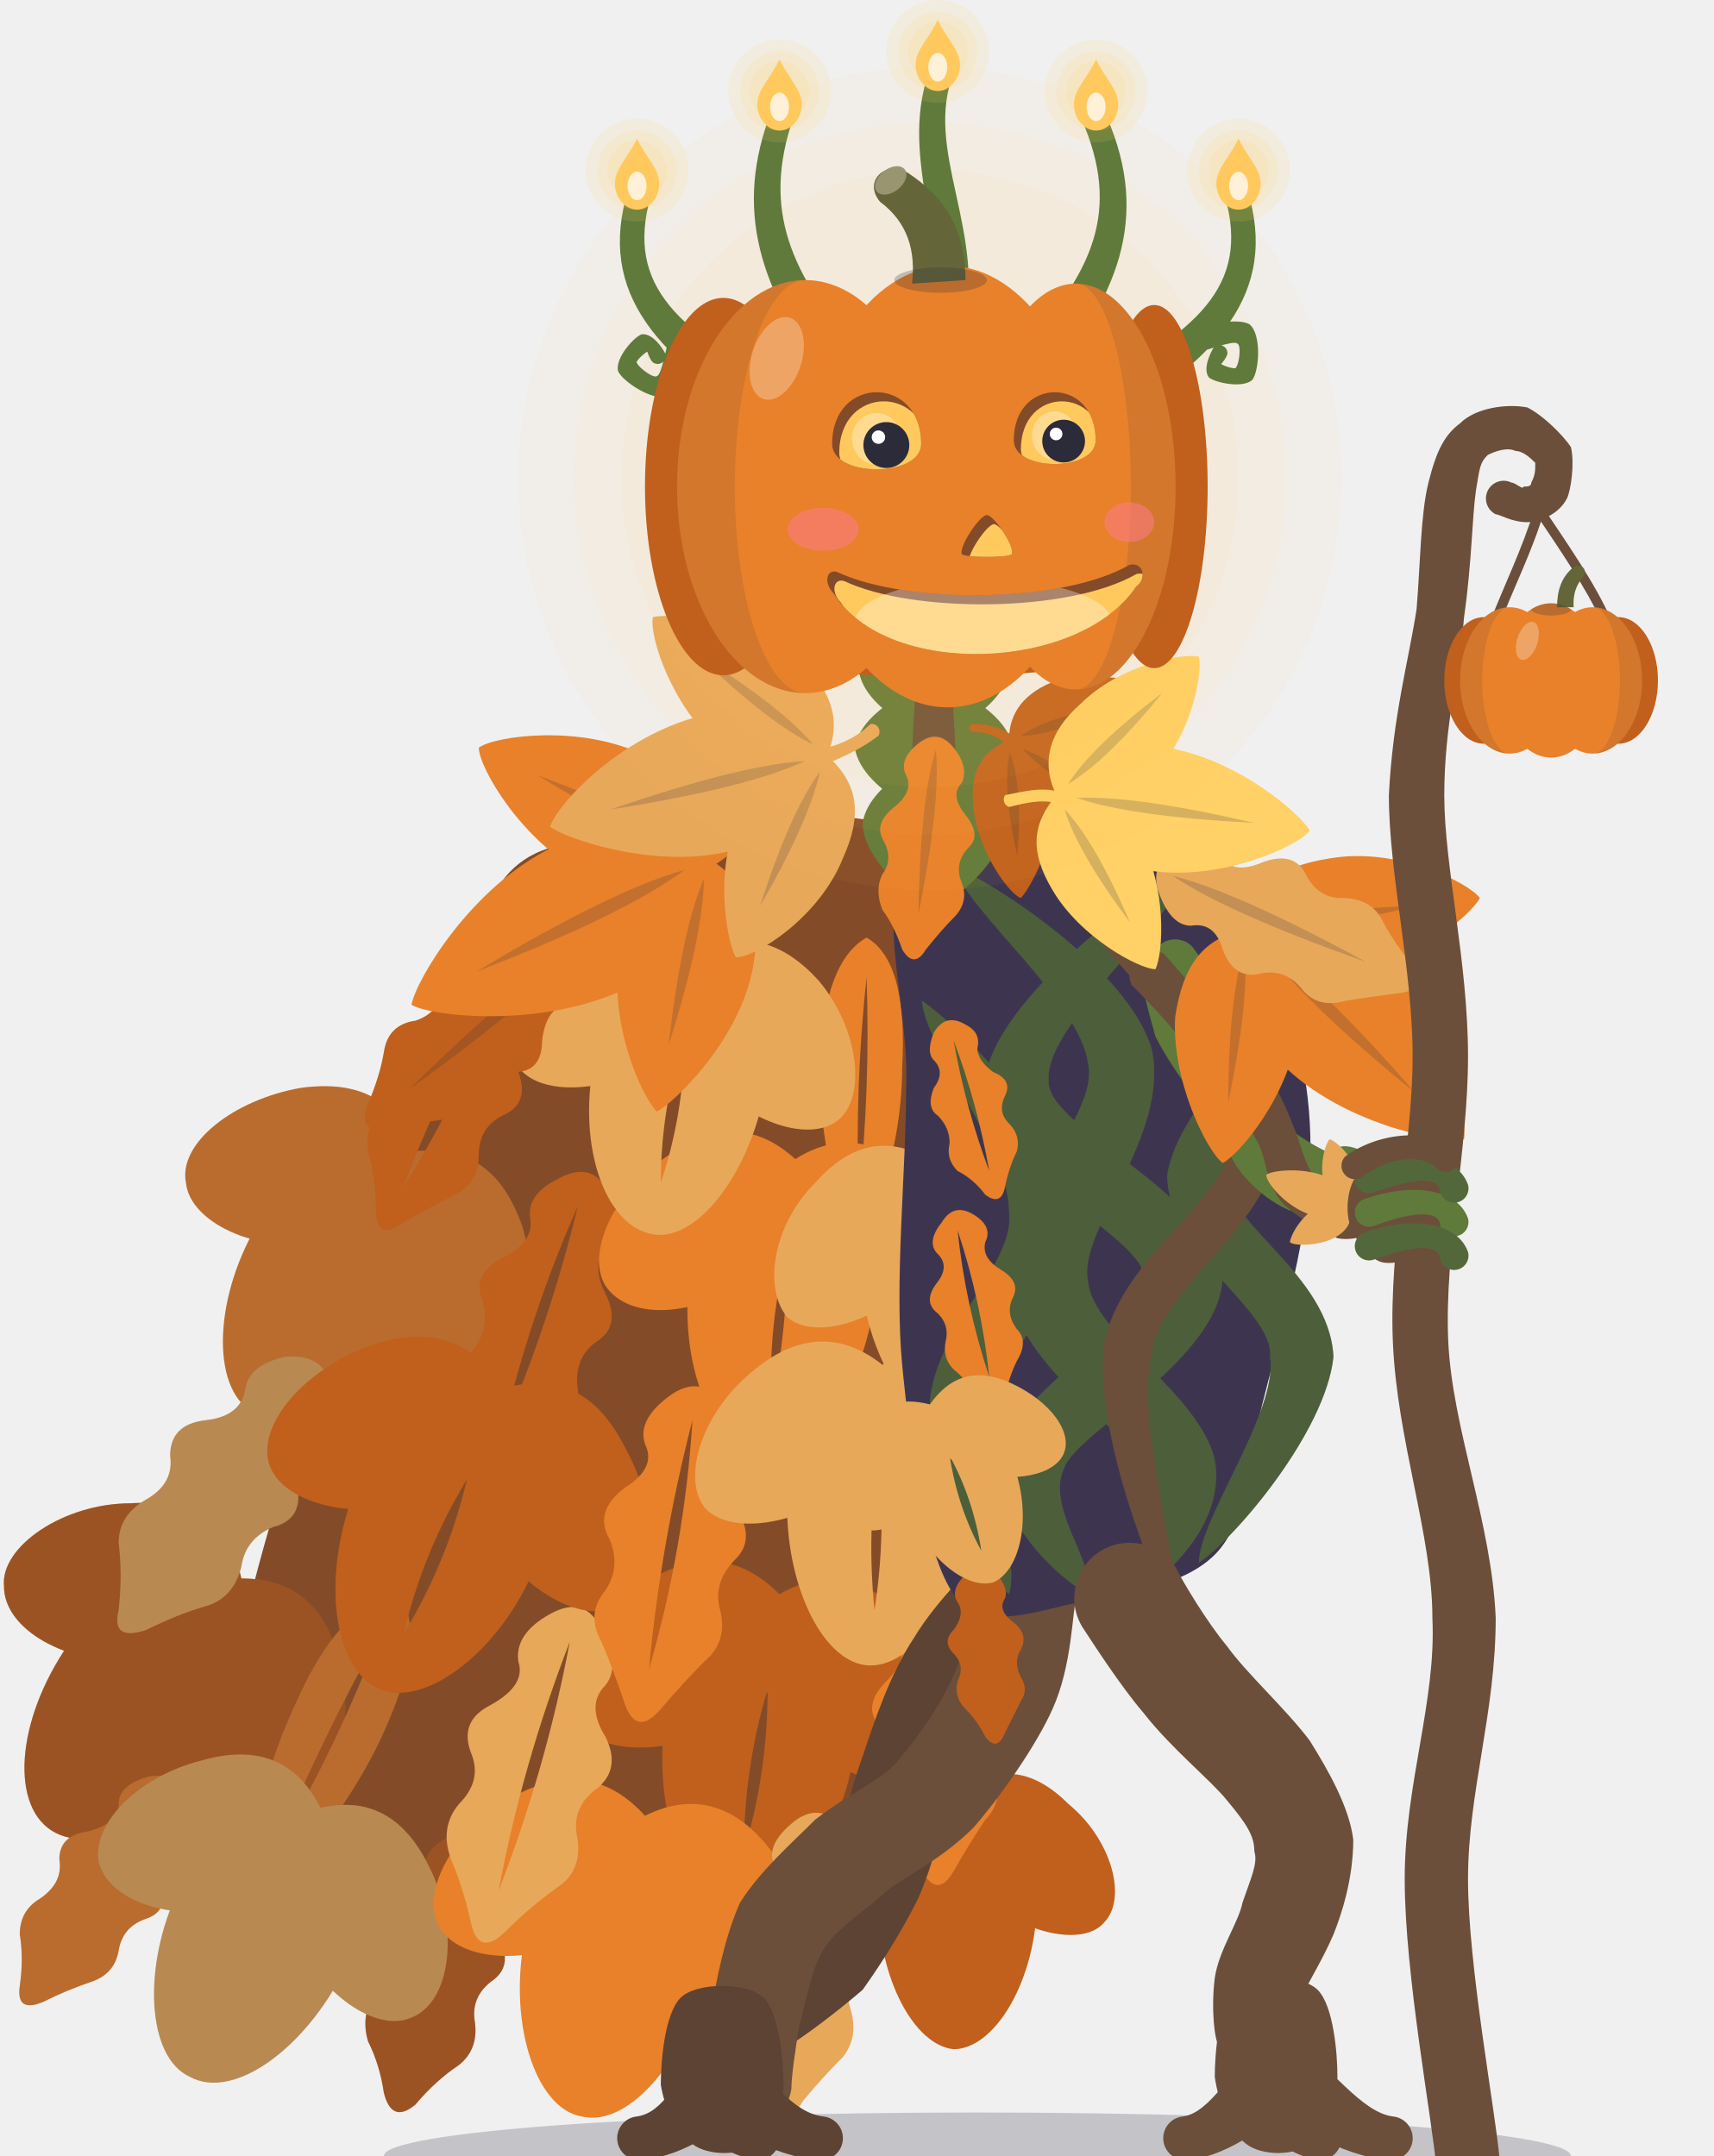
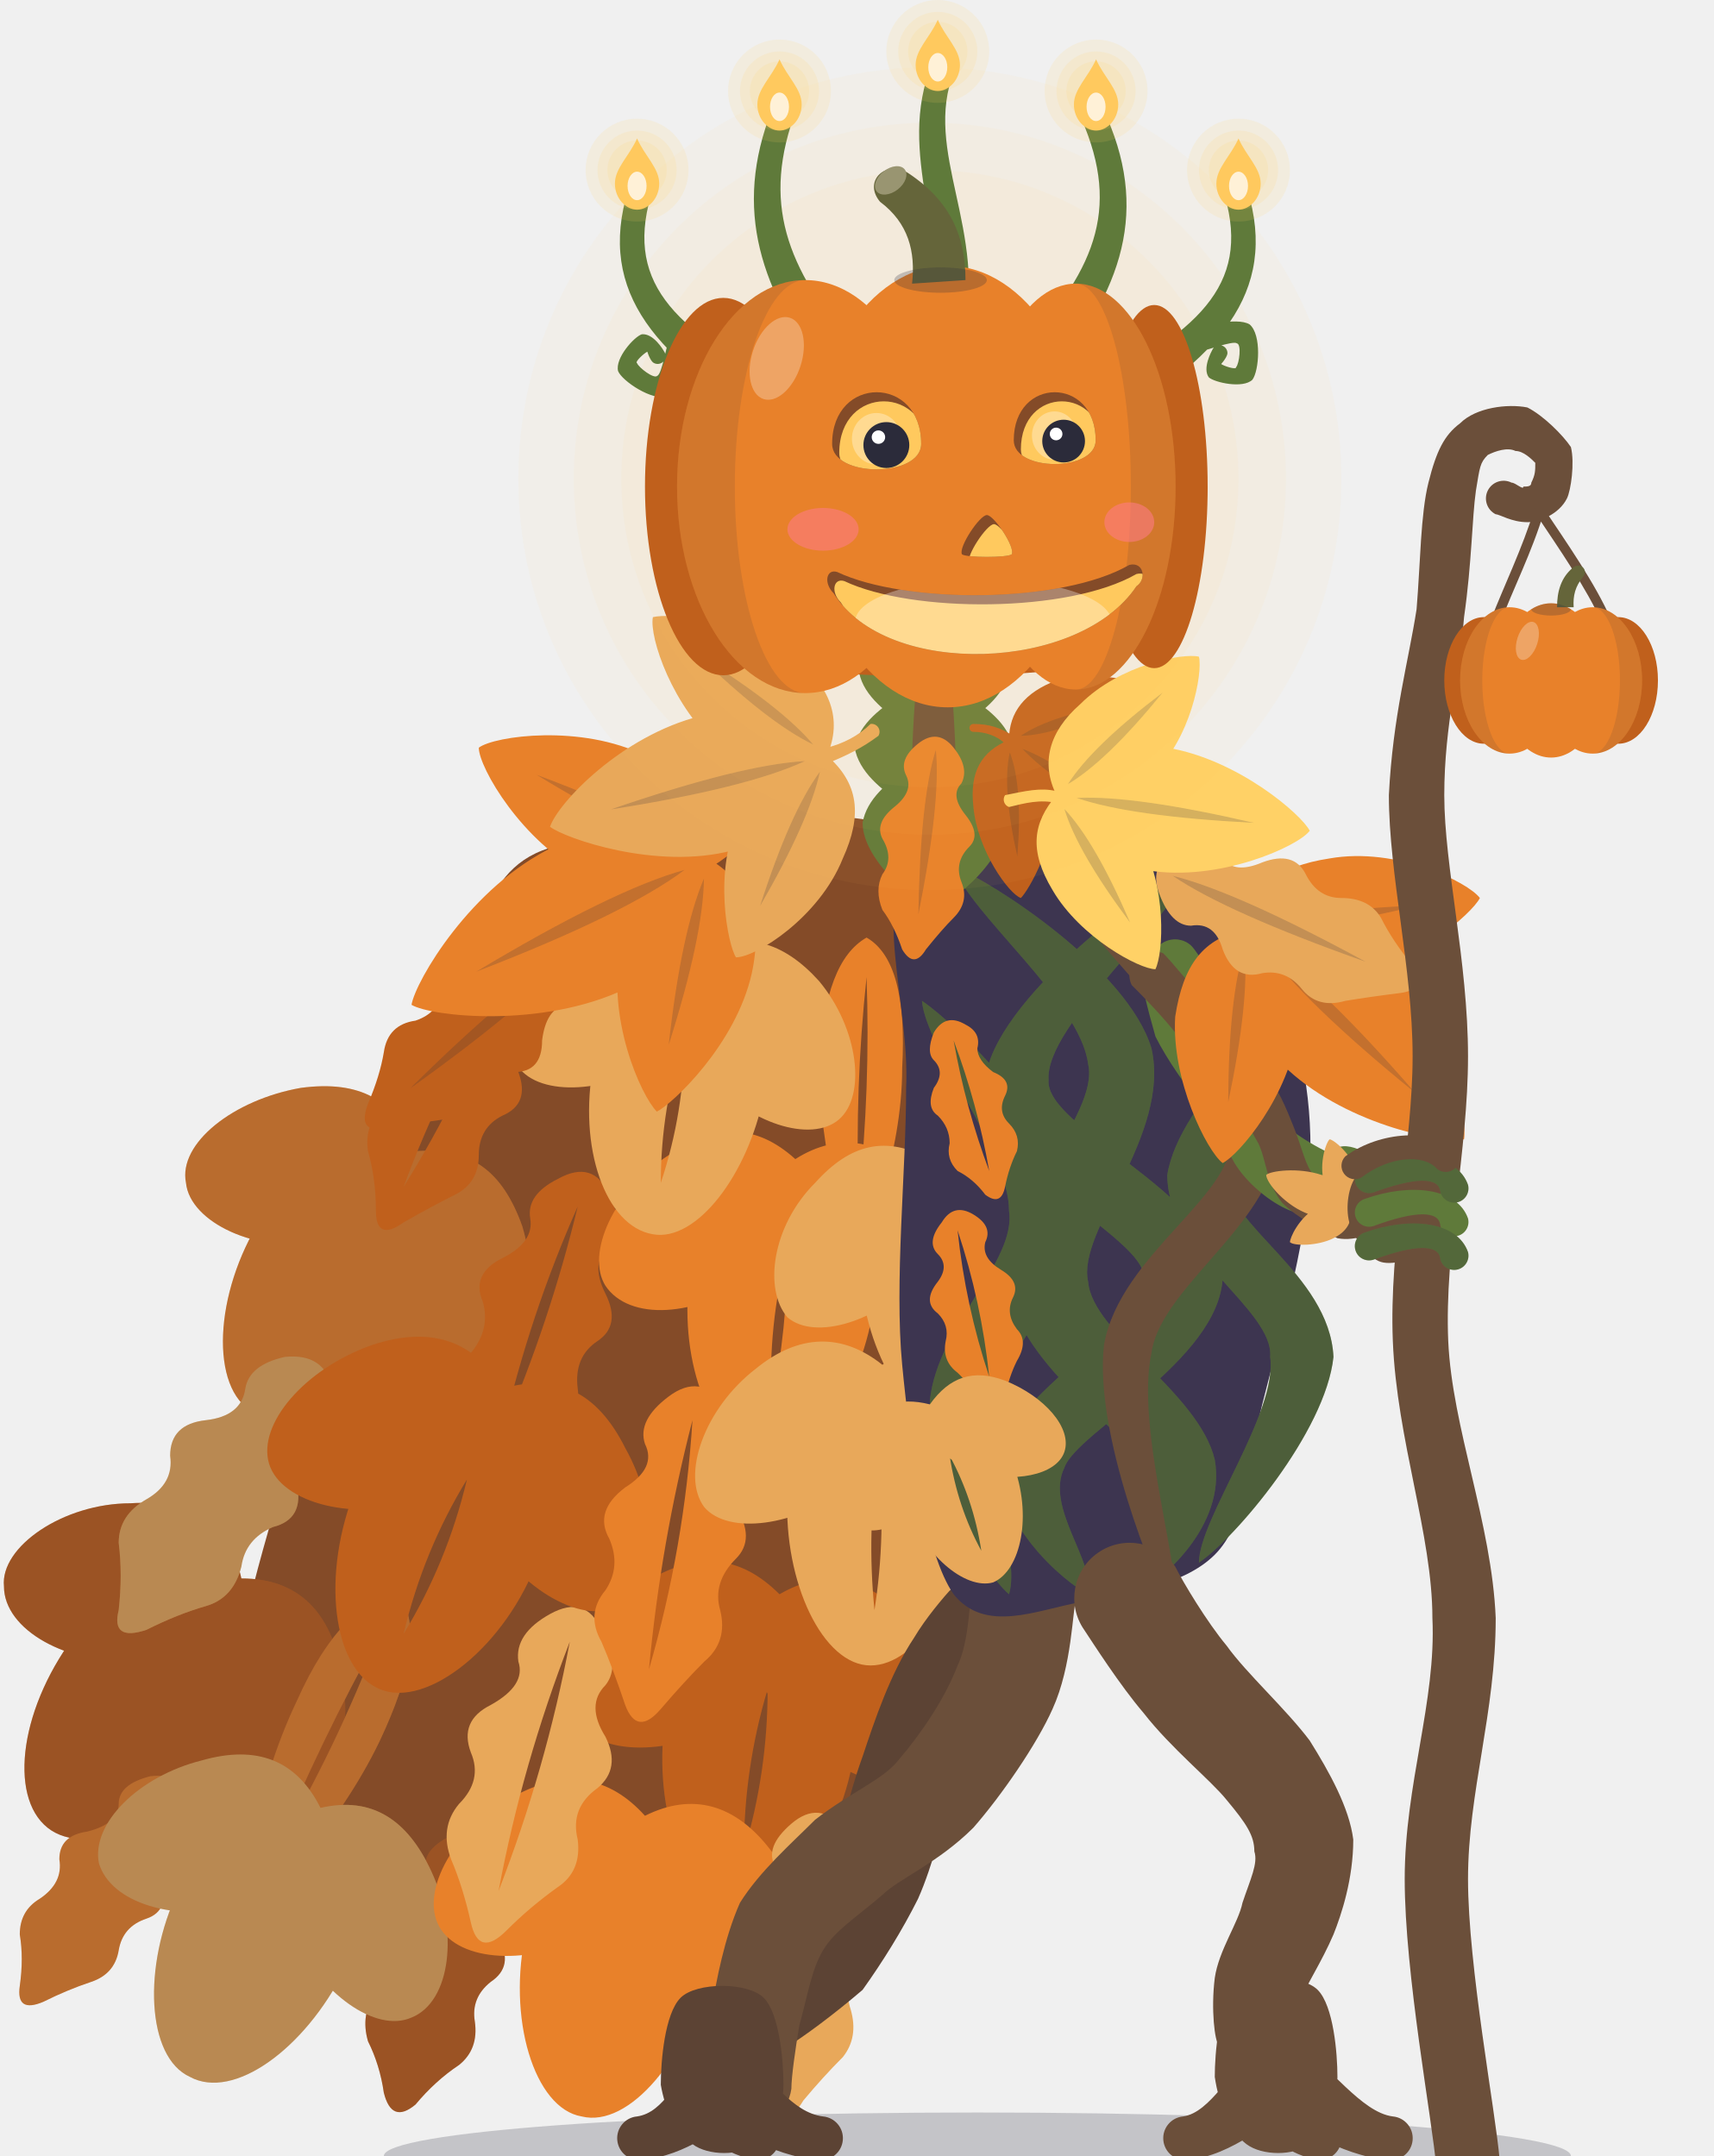
<svg xmlns="http://www.w3.org/2000/svg" viewBox="3 -5 433 545">
  <defs>
    <path id="jack-o-lantern-cloak-base" d="M140 210c18-7 84-15 98-2c14 14-1 66-2 92c-1 26-3 58-2 80c1 22 7 50 6 64c-1 14 0 24-12 30c-12 6-48 8-68 8c-20 0-52-3-68-6c-16-3-32-3-36-14c-4-11 5-41 10-62c5-21 17-58 24-80c8-22 19-47 26-64c8-16 6-39 24-46z" />
-     <path id="jack-o-lantern-low-0" d="M246 448c-13 3-20 12-21 28c0 19 9 36 19 37c10 0 20-16 21-35c0-16-6-26-19-30zm0 0c-6 10-4 19 6 27c10 9 25 12 30 6c6-6 2-21-9-30c-9-9-18-10-27-3zm0 0c-9-7-18-7-27 1c-12 8-17 23-12 29c6 7 21 5 32-4c9-7 12-16 7-26zm-46-50c-17 2-26 12-29 32c-3 23 5 45 18 47c12 2 27-17 30-40c3-20-3-33-19-39zm0 0c-8 11-7 23 3 34c12 13 30 18 38 11c7-7 4-25-8-38c-10-11-21-14-33-7zm0 0c-10-10-21-11-34-3c-15 10-23 26-17 35c5 9 24 9 39 0c12-8 17-19 12-32zm-3 24q0 21-6 41q0-21 6-41z" />
+     <path id="jack-o-lantern-low-0" d="M200 398c-17 2-26 12-29 32c-3 23 5 45 18 47c12 2 27-17 30-40c3-20-3-33-19-39zm0 0c-8 11-7 23 3 34c12 13 30 18 38 11c7-7 4-25-8-38c-10-11-21-14-33-7zm0 0c-10-10-21-11-34-3c-15 10-23 26-17 35c5 9 24 9 39 0c12-8 17-19 12-32zm-3 24q0 21-6 41q0-21 6-41z" />
    <path id="jack-o-lantern-low-t0" d="M129 462q-5-7-12-3q-8 4-6 9q1 6-6 10q-7 4-5 10q3 6-2 11q-4 5-2 12q3 6 4 13q2 8 8 3q5-6 11-10q5-4 4-11q-1-6 4-10q6-4 2-11q-4-7 0-11q4-4 0-12zm-65-68c-15-7-29-2-41 13c-15 19-18 42-8 50c10 8 32-1 46-20c12-15 14-30 3-43zm0 0c-13 6-17 16-14 31c4 17 16 30 27 28c10-2 16-19 12-37c-3-14-11-22-25-22zm0 0c-3-14-13-20-28-19c-17 0-33 11-32 21c0 11 16 20 34 19c15 0 24-7 26-21z" />
-     <path id="jack-o-lantern-low-1" d="M166 454c-17 0-26 10-30 29c-5 22 2 45 14 47c12 3 27-15 32-37c4-19-1-32-16-39zm0 0c-9 11-8 21 1 33c10 14 27 20 35 14c8-7 6-25-4-38c-9-12-20-15-32-9zm0 0c-9-10-20-12-33-5c-15 8-24 24-19 33c5 9 23 10 38 2c13-7 18-17 14-30zm80-57q-6-7-12 0q-7 6-4 11q3 6-3 12q-6 6-2 11q5 6 1 12q-3 7 2 12q4 6 8 13q4 7 8 0q4-7 8-13q5-5 2-12q-4-6 1-12q4-5-2-11q-6-6-3-12q3-5-4-11z" />
+     <path id="jack-o-lantern-low-1" d="M166 454c-17 0-26 10-30 29c-5 22 2 45 14 47c12 3 27-15 32-37c4-19-1-32-16-39zm0 0c-9 11-8 21 1 33c10 14 27 20 35 14c8-7 6-25-4-38c-9-12-20-15-32-9zm0 0c-9-10-20-12-33-5c-15 8-24 24-19 33c5 9 23 10 38 2c13-7 18-17 14-30z" />
    <path id="jack-o-lantern-low-t1" d="M50 451q-1-8-9-7q-8 2-8 7q0 5-8 7q-7 1-7 7q1 6-5 10q-5 3-5 9q1 6 0 13q-1 7 6 4q6-3 12-5q6-2 7-8q1-6 7-8q6-2 4-10q-2-7 3-9q5-3 3-10zm54-53c-9 1-18 9-26 27c-11 23-14 49-13 54c4-2 23-21 34-44c8-17 10-29 5-37zm-5 10q-11 29-27 56q12-29 27-56z" />
    <path id="jack-o-lantern-low-2" d="M216 457q-6-7-13-1q-7 6-4 11q2 5-4 10q-7 6-3 12q3 5 0 11q-4 6 0 12q3 6 6 13q4 8 8 1q5-6 10-11q4-5 2-12q-2-6 2-11q5-5 0-12q-6-6-2-11q3-5-2-12zm-61-50q-4-9-13-4q-9 5-8 12q2 6-7 11q-8 4-5 12q3 7-3 13q-5 6-2 14q3 7 5 16q2 9 9 2q6-6 13-11q6-4 5-12q-2-8 5-13q6-5 2-13q-5-8 0-13q4-5-1-14zm-8 3q-6 32-18 63q6-32 18-63z" />
    <path id="jack-o-lantern-low-t2" d="M84 452c-16-3-27 4-36 21c-9 19-8 42 3 47c11 6 29-7 39-27c8-17 7-31-6-41zm0 0c-11 8-13 18-7 32c7 15 21 25 30 21c10-4 12-22 5-37c-6-13-15-19-28-16zm0 0c-6-12-16-16-30-12c-16 4-28 16-26 26c3 10 19 15 36 11c14-4 20-12 20-25z" />
    <path id="jack-o-lantern-up-0" d="M130 346c-17-3-29 6-37 25c-9 22-6 46 6 51c12 5 32-11 40-33c8-18 5-33-9-43zm0 0c-11 9-12 21-5 34c8 16 25 26 34 21c10-5 11-24 2-40c-7-14-17-19-31-15zm0 0c-7-12-18-16-33-11c-17 6-29 20-26 30c3 10 22 15 39 9c15-4 21-14 20-28zm-9 23q-5 21-16 39q5-21 16-39zm36-72q-4-9-13-4q-8 4-7 10q1 6-7 10q-8 4-5 11q2 7-3 13q-5 5-3 12q3 7 4 16q2 8 8 2q7-6 13-10q6-4 5-11q-1-8 5-12q6-4 2-12q-4-8 1-12q4-5 0-13zm-8 3q-7 29-19 57q7-30 19-57zm-11-57q-3-8-12-5q-8 2-8 8q1 6-7 9q-8 2-7 9q2 7-4 11q-5 4-4 11q2 7 2 15q0 8 7 3q7-4 13-7q6-3 6-10q0-7 6-10q7-3 4-11q-3-8 2-11q4-4 2-12zm-8 1q-10 27-25 51q10-27 25-51z" />
    <path id="jack-o-lantern-up-1" d="M186 350q-6-8-14-2q-8 6-6 12q3 6-5 11q-8 6-4 13q3 7-1 13q-5 6-1 13q3 7 6 16q3 8 9 1q6-7 11-12q6-5 4-13q-2-7 4-13q5-5 0-13q-6-7-1-12q4-5-2-14zm-8 4q-2 32-11 63q3-32 11-63zm26-66c-16 2-25 13-27 32c-2 22 7 42 19 44c12 1 25-18 28-40c2-18-5-31-20-36zm0 0c-7 11-6 22 4 32c12 12 29 16 36 9c7-6 3-24-8-36c-10-10-21-12-32-5zm0 0c-10-9-20-9-32-1c-14 9-21 25-16 33c6 9 23 8 37-2c12-8 16-18 11-30zm-2 23q0 20-4 39q-1-20 4-39zm20-79c-7 4-11 14-12 32c0 22 7 45 9 49c3-4 12-26 12-48c1-18-2-29-9-33zm0 10q1 28-2 56q-1-28 2-56z" />
    <path id="jack-o-lantern-up-t1" d="M108 286c-16-5-28 1-39 17c-12 19-13 43-2 49c10 7 31-4 43-24c10-16 10-30-2-42zm0 0c-12 7-15 17-10 31c5 17 19 28 28 25c10-3 14-20 9-37c-5-14-13-20-27-19zm0 0c-5-13-14-18-29-16c-17 3-31 14-29 24c1 10 18 18 34 15c15-2 23-9 24-23z" />
    <path id="jack-o-lantern-up-2" d="M226 340c-16 3-24 14-24 33c-1 22 9 43 21 43c12 0 24-19 25-41c1-19-6-31-22-35zm0 0c-7 12-4 22 6 32c13 11 30 14 37 7c7-8 2-25-11-36c-11-10-21-11-32-3zm0 0c-10-8-21-8-32 1c-13 10-19 27-13 35c6 7 23 5 36-5c12-9 15-19 9-31zm-1 23q2 20-1 39q-2-20 1-39zm13-75c-14 6-19 17-17 34c3 21 16 37 27 36c11-2 19-21 16-42c-3-17-11-27-26-28zm0 0c-4 12 0 21 11 28c13 8 29 8 34 0c5-8-2-22-15-30c-12-7-21-7-30 2zm0 0c-11-6-20-4-29 6c-11 11-13 27-7 34c7 6 23 1 33-10c9-10 10-20 3-30zm-58-52c-15 1-24 10-27 28c-4 21 3 41 15 43c11 2 24-15 28-35c3-18-2-30-16-36zm0 0c-8 10-7 20 2 31c10 12 26 17 33 11c7-6 5-23-5-35c-9-10-19-13-30-7zm0 0c-9-9-19-10-30-3c-14 8-22 22-17 30c4 9 21 9 35 1c12-7 16-16 12-28zm-4 21q0 19-6 37q0-19 6-37z" />
    <path id="jack-o-lantern-up-t2" d="M87 346q-2-9-12-8q-9 2-10 8q-1 7-10 8q-9 1-9 9q1 7-6 11q-7 4-7 11q1 8 0 17q-2 8 7 5q8-4 15-6q7-2 9-10q1-7 8-10q8-2 6-11q-2-9 4-11q6-3 5-13z" />
    <path id="jack-o-lantern-vines" d="M244 214c4 12 32 34 34 50c3 13-22 35-20 58c5 21 33 37 36 46c5 9-6 22-4 30l0 0c6-3 23-17 20-34c-4-17-31-32-32-45c-3-13 21-37 16-59c-6-20-40-42-50-46zm60 0c-11 5-50 34-52 54c0 23 41 40 40 50c2 11-31 27-36 44c-3 17 16 33 22 36l0 0c2-8-11-22-6-32c3-9 39-27 40-48c-3-22-45-38-44-50c-1-14 32-41 36-54zm34 30c-9 5-37 29-40 48c0 20 27 34 26 46c2 14-18 41-18 52l0 0c9-6 32-33 34-52c-1-21-28-34-26-45c-1-14 23-38 24-49zm-102 4c1 12 22 38 22 53c2 13-18 29-20 48c0 19 13 43 20 49l0 0c3-10-7-33-4-47c1-13 22-31 20-52c-3-19-29-45-38-51z" />
    <path id="jack-o-lantern-face" d="M235.8 107.2c0 8.6-22.5 8.6-22.5 0c0-17.4 22.5-17.4 22.5 0zm44.1-.9c0 8-20.7 8-20.7 0c0-16.2 20.7-16.2 20.7 0zm-27.5 18.9c1.8 0 7.2 8.1 6.3 9.9c-.9.9-11.7.9-12.6 0c-.9-1.8 4.5-9.9 6.3-9.9zm-37.8 14.4c17.1 8.1 56.7 8.1 73.8-1.8c3.6-.9 4.5 3.6 1.8 5.4c-14.4 21.6-63 23.4-76.5 1.8c-2.7-2.7-1.8-6.3.9-5.4z" />
  </defs>
  <ellipse cx="250" cy="540" rx="150" ry="11" fill="#2b2b3a" opacity="0.22" />
  <use href="#jack-o-lantern-cloak-base" fill="#844b28" />
  <use href="#jack-o-lantern-low-t0" fill="#c0601c" />
  <use href="#jack-o-lantern-low-t1" fill="#e8812a" />
  <use href="#jack-o-lantern-low-t2" fill="#e8a85a" />
  <g fill="#2b2b3a" opacity="0.25">
    <use href="#jack-o-lantern-low-t0" fill="#2b2b3a" />
    <use href="#jack-o-lantern-low-t1" fill="#2b2b3a" />
    <use href="#jack-o-lantern-low-t2" fill="#2b2b3a" />
  </g>
  <use href="#jack-o-lantern-low-0" fill="#c0601c" />
  <use href="#jack-o-lantern-low-1" fill="#e8812a" />
  <use href="#jack-o-lantern-low-2" fill="#e8a85a" />
  <use href="#jack-o-lantern-up-t1" fill="#e8812a" />
  <use href="#jack-o-lantern-up-t2" fill="#e8a85a" />
  <g fill="#2b2b3a" opacity="0.25">
    <use href="#jack-o-lantern-up-t1" fill="#2b2b3a" />
    <use href="#jack-o-lantern-up-t2" fill="#2b2b3a" />
  </g>
  <use href="#jack-o-lantern-up-0" fill="#c0601c" />
  <use href="#jack-o-lantern-up-1" fill="#e8812a" />
  <use href="#jack-o-lantern-up-2" fill="#e8a85a" />
  <path d="M252 387c-2 3-12 12-18 22c-6 9-10 21-13 30c-4 11-5 19-8 26c-3 7-6 12-10 17c-4 5-10 9-16 14c-5 4-11 8-13 10a11 11 0 0 0 13 17c2-1 9-5 14-10c5-3 13-9 20-15c5-7 10-15 14-23c4-9 6-19 9-27c4-9 8-19 12-26c4-6 13-13 16-17a14 14 0 0 0 -20-18z" fill="#5c4334" />
  <path d="M249 393c-1 6-1 17-4 23c-3 8-9 17-15 24c-4 5-12 8-21 15c-6 6-14 13-19 21c-4 9-6 20-7 26c-1 7-2 16-2 18a11 11 0 0 0 22 3c0-3 1-10 2-16c2-7 3-14 6-19c3-5 8-8 15-14c4-4 14-8 23-17c7-8 16-21 20-30c5-11 5-25 6-28a14 14 0 0 0 -26-6z" fill="#6b4f3a" />
  <path d="M170 522c1 6 4 13 8 15c4 3 12 3 16 0c4-2 7-9 7-15c0-6-1-18-5-22c-4-4-17-4-21 0c-4 4-5 16-5 22zm13 10c5 0 14 8 27 9a5 5 0 0 0 1-11c-8-1-13-10-20-15a10 10 0 0 0 -8 17zm-4-4c1-2-1 10 15 13a5 5 0 0 0 1-11c-5 1 1-4-1-12a10 10 0 0 0 -15 10zm1-13c-6 5-9 14-16 15a5 5 0 0 0 1 11c12-1 20-9 24-10a10 10 0 0 0 -9-16z" fill="#5c4334" />
  <path d="M234 212c11-10 49-6 64-1c15 5 22 20 28 33c6 14 9 30 8 48c-1 18-8 42-12 58c-4 16-4 30-12 38c-8 8-23 10-34 12c-11 2-24 8-32-2c-7-10-11-37-13-58c-2-21 1-49 1-70c1-21-9-48 2-58z" fill="#3d3550" />
  <use href="#jack-o-lantern-vines" fill="#5f7a3a" />
  <use href="#jack-o-lantern-vines" fill="#2b2b3a" opacity="0.35" />
  <path d="M271.8 220.2c5.5 12.5 41 43 42.2 60.6c2.9 15.6-27.9 30.7-32 54.2c-2.5 22.2 12.3 58.7 17.7 69.1l.6-.2c1.4-12.2-10.4-47.7-6.3-66.9c2.5-17.9 34.4-34.7 32-57.8c-4.1-21.1-43.3-51.9-53.8-59.4z" fill="#6b4f3a" />
  <path d="M339.1 301.8c1.2-2.4 3.4-10.5 4.9-10.9c1-1 5 2.4 5.5 3.7c.8.5-1.8 2.9-2.7 3.3c.3.7-.8-1.9-1.8-2.6a2.2 2.2 0 0 0 -2.8 3.4c.3.3 3.3 4.5 6.5 4c2-.8 7.1-6.6 6.2-10.3c-1.1-2.8-9-8.7-13.3-7.5c-4 1.8-7.7 11.7-8.7 13.3a3.6 3.6 0 0 0 6.2 3.6z" fill="#5f7a3a" />
  <path d="M334 262c3.2 3.4 6.9 4.1 11.3 2.1c5.3-3.2 7.9-11.1 7.8-13.1c-1.6-.9-9-1.4-14.3 1.8c-4.4 2.1-6 5-4.8 9.2z" fill="#e8a85a" />
-   <path d="M254 392q-4-3-7 1q-4 4-2 7q2 3-1 7q-3 3 0 6q3 3 1 7q-1 4 2 7q3 3 5 7q3 4 5-1q2-4 4-8q2-3 0-6q-2-4 0-7q2-4-2-7q-4-3-2-6q1-3-3-7z" fill="#c0601c" />
  <path d="M247 254q-5-3-8 2q-2 5 0 7q3 3 0 7q-2 5 1 7q3 3 3 7q-1 4 2 7q4 2 7 6q4 3 5-2q1-5 3-9q1-4-2-7q-3-3-1-7q2-4-3-6q-4-3-4-6q1-4-3-6zm-3 4q6 16 9 33q-6-16-9-33zm5 44q-5-3-8 2q-4 5-1 8q3 3 0 7q-4 5 0 8q3 3 2 7q-1 5 3 8q3 3 7 7q3 4 5-1q1-5 3-9q3-5 0-8q-3-4-1-8q2-4-3-7q-5-3-4-7q2-4-3-7zm-4 4q6 18 8 37q-6-18-8-37z" fill="#e8812a" />
  <path d="M238 350c-8 6-10 14-6 25c4 13 15 22 22 20c7-3 10-17 5-30c-4-11-11-16-21-15zm0 0c-1 8 3 14 11 17c10 3 21 1 23-5c2-6-5-14-15-18c-8-3-14-1-19 6zm0 0c-8-2-14 0-18 8c-6 9-5 20 0 23c5 3 15-2 20-11c5-8 4-14-2-20zm5 13q6 11 8 24q-6-11-8-24z" fill="#e8a85a" />
  <path d="M277 407c2 3 9 14 15 21c7 9 17 17 21 22c5 6 7 9 7 13c1 3-1 7-3 13c-1 5-6 12-7 19c-1 8 0 16 1 17a11 11 0 0 0 22-1c0-3-2-8-1-11c1-3 5-9 8-16c2-5 5-14 5-24c-1-8-6-17-11-25c-6-8-16-17-21-24c-5-6-11-16-13-20a14 14 0 0 0 -23 16z" fill="#6b4f3a" />
  <path d="M310 520c1 7 4 14 8 17c4 3 12 3 16 0c4-3 7-10 7-17c0-6-1-18-5-22c-4-4-17-4-21 0c-4 4-5 16-5 22zm14 10c6 1 17 10 30 11a5 5 0 0 0 1-11c-8-1-16-13-24-18a10 10 0 0 0 -7 18zm-5-3c2-1 2 11 17 14a5 5 0 0 0 1-11c-6 1 0-8-3-15a10 10 0 0 0 -15 12zm2-14c-7 5-12 16-19 17a5 5 0 0 0 1 11c12-1 21-11 26-11a10 10 0 0 0 -8-17z" fill="#6b4f3a" />
  <path d="M228 144c1 7 17 17 14 20c1 2-21 8-23 20c2 12 23 19 24 21c2 4-8 14-7 21l0 0c6-1 21-13 21-23c-2-12-22-18-20-19c-2-1 20-8 21-20c-2-10-24-20-30-20zm22 0c-6 0-27 10-30 20c1 12 23 19 21 20c2 1-18 7-20 19c0 10 15 22 21 23l0 0c1-7-9-17-7-21c1-2 22-9 24-21c-2-12-24-18-23-20c-2-3 13-13 14-20z" fill="#5f7a3a" />
  <path d="M238.7 148c-3.6 6.3-4.8 25.7-5.2 38c.4 12.3 1.6 30 5.2 36l.6 0c3.6-6 4.8-23.7 5.2-36c-.4-12.3-1.6-31.7-5.2-38z" fill="#6b4f3a" />
  <path d="M291 239c0 3 2 11 4 18c3 6 8 13 12 18c5 5 10 9 14 12c4 3 8 5 11 8c3 2 6 3 9 5c2 2 6 5 7 6a5 5 0 0 0 6-7c-1-1-5-4-8-7c-3-2-5-3-8-6c-4-2-7-4-11-7c-4-3-8-6-12-11c-3-4-7-10-10-16c-2-5-3-12-4-15a6 6 0 0 0 -10 2zm3 0c2 2 6 9 8 14c2 5 4 13 6 19c2 6 4 12 7 17c3 5 9 10 14 12c5 2 11 0 15 0c4 0 8-1 10-1a5 5 0 0 0 -1-9c-2 0-6 1-9 1c-5 0-9 1-12 0c-3-2-6-5-8-9c-3-3-4-8-6-14c-2-6-3-14-6-20c-2-6-6-13-8-15a6 6 0 0 0 -10 5z" fill="#5f7a3a" />
  <path d="M289 244c2 2 7 7 11 12c5 5 10 10 13 15c4 4 5 8 8 13c2 4 2 10 6 15c4 4 10 7 14 9c5 1 10-2 11-2a5 5 0 0 0 -1-9c-2 1-6 2-7 1c-3-1-7-3-9-6c-2-2-3-7-5-12c-2-5-4-10-8-15c-4-6-10-12-14-16c-4-5-9-11-11-13a6 6 0 0 0 -8 8z" fill="#6b4f3a" />
  <path d="M152 239q1-8-7-9q-8 0-10 5q-2 5-10 4q-8-1-10 6q-1 6-7 8q-7 1-8 8q-1 6-4 13q-3 8 5 6q7-1 14-2q6 0 9-6q2-6 9-6q7 0 7-8q1-8 6-9q6-1 6-10z" fill="#c0601c" />
  <path d="M318 230c-9 11-10 19-4 25c7 7 25 2 29 0c3-5 7-23 0-30c-6-6-14-4-25 5zm0 0c-11 2-16 9-18 22c-1 16 8 34 12 37c4-2 17-17 19-34c1-13-3-21-13-25zm0 0c4 10 13 14 26 12c16-3 31-16 33-20c-3-4-21-13-38-10c-13 2-19 7-21 18zm0 0c-6 12-3 23 9 34c15 15 40 20 46 19c1-6-5-30-20-45c-12-12-24-14-35-8zm1-1c-3-4-8-6-13-8a2 2 0 0 0 -1 4c5 1 9 3 12 6a2 2 0 0 0 2-2z" fill="#e8812a" />
  <path d="M147.5 235.8q-14.4 8.2-40.8 34.3q30.2-21.6 40.8-34.3zm174.9-1.6q9.8 13.9 38.2 37q-24-27.6-38.2-37zm-4.9.5q-4 12.7-4.1 38.9q5.4-25.7 4.1-38.9zm5.2-5.4q13.3.8 38.7-5.4q-26.2 1-38.7 5.4z" fill="#2b2b3a" opacity="0.2" />
  <path d="M182 212c-9-13-16-17-24-14c-10 5-12 25-11 31c4 5 21 15 31 10c8-3 9-12 4-27zm0 0c2-12-3-20-16-26c-16-8-38-5-42-2c0 5 11 24 27 32c13 6 23 5 31-4zm0 0c-12 1-19 8-22 22c-4 18 5 38 9 42c4-2 20-17 24-35c3-14-1-23-11-29zm0 0c-10-10-22-12-39-3c-21 10-35 34-36 40c5 3 33 6 54-4c16-8 23-19 21-33zm1 2c5-3 9-7 13-11a2 2 0 0 0 -3-2c-4 4-7 7-12 9a2 2 0 0 0 2 4z" fill="#e8812a" />
  <path d="M301 210q-8 3-5 11q3 8 8 8q6-1 8 6q3 8 10 6q6-1 10 4q4 5 11 3q6-1 14-2q7-1 3-7q-5-6-8-12q-3-5-10-5q-6 0-9-6q-3-6-11-3q-7 3-10-1q-4-5-11-2z" fill="#e8a85a" />
  <path d="M176 214.9q-18.1 5-52.6 25.7q37.6-14.5 52.6-25.7zm1.3-5.2q-11.6-8.8-38.6-18.8q24.5 15 38.6 18.8zm3.6 7.4q-5.7 13.4-8.9 42q8.7-27.4 8.9-42zm118.5-.7q13.7 9.3 48.7 21.7q-32.6-17.7-48.7-21.7z" fill="#2b2b3a" opacity="0.2" />
  <path d="M212 186c-5-13-11-18-18-16c-9 2-14 19-14 24c2 5 15 17 24 14c7-1 10-9 8-22zm0 0c4-9 1-18-9-25c-12-10-31-11-35-10c-1 5 5 23 17 33c10 7 19 8 27 2zm0 0c-10-1-17 3-22 15c-7 14-3 33-1 36c5 0 21-10 27-25c5-11 4-19-4-26zm0 0c-6-11-17-14-32-10c-20 5-36 22-38 28c4 3 27 11 46 6c16-4 23-12 24-24zm0 2c5-2 9-4 13-7a2 2 0 0 0 -2-3c-3 3-7 5-11 6a2 2 0 0 0 0 4z" fill="#e8a85a" />
  <path d="M258 182c-4 9-4 14 0 17c6 4 17-1 20-4c1-3 1-16-4-19c-5-3-10-1-16 6zm0 0c-7 3-10 8-9 17c1 11 9 22 12 23c2-2 9-14 8-25c0-8-4-13-11-15zm0 0c4 6 10 8 18 5c11-4 19-14 20-17c-2-2-15-6-26-3c-8 3-12 8-12 15zm0 0c-3 8 1 16 10 22c12 8 29 8 33 7c0-4-7-20-19-28c-9-6-17-7-24-1zm1-1c-3-2-6-3-10-3a1 1 0 0 0 0 2c3 0 6 1 8 3a1 1 0 0 0 2-2z" fill="#c0601c" />
  <path d="M206.4 187.4q-16.1.9-49 12.2q34.3-5.4 49-12.2zm2.1-4.2q-8.2-9.7-29.3-22.8q17.9 17.3 29.3 22.8zm1.7 6.9q-7.5 10.2-15.1 33.9q12.4-21.5 15.1-33.9zm51.2-5.8q7.9 8.5 29.8 20.1q-19-16-29.8-20.1zm-3.2.9q-2 8.9 1.9 26.3q1.4-17.7-1.9-26.3zm2.8-4.2q9.2-.2 25.1-8.1q-17.5 2.9-25.1 8.1z" fill="#2b2b3a" opacity="0.2" />
  <path d="M270 196c0 12 3 18 9 19c9 1 19-10 21-15c-1-5-7-19-16-20c-6-1-11 4-14 16zm0 0c-6 7-7 14-1 24c7 12 22 20 26 20c2-4 3-21-4-33c-5-10-12-13-21-11zm0 0c8 5 16 3 24-5c10-9 13-26 12-30c-4-1-20 2-30 12c-8 7-10 15-6 23zm0 0c2 11 9 17 23 19c18 3 38-6 41-10c-2-4-18-18-36-21c-14-2-23 2-28 12zm0-1c-4-1-8 0-13 1a2 2 0 0 0 1 3c4-1 8-2 12-1a2 2 0 0 0 0-3z" fill="#ffd166" />
  <path d="M275.1 196.7q13.7 4.7 44.8 6.3q-30.3-7-44.8-6.3zm-3.1 2.8q3.3 10.9 16.6 28.7q-8.8-20.4-16.6-28.7zm.9-6.3q9.8-5.8 23.9-23.1q-17.8 13.5-23.9 23.1z" fill="#2b2b3a" opacity="0.2" />
  <path d="M244 184q-4-5-9-1q-5 4-3 8q2 4-3 8q-5 4-3 8q3 5 0 9q-2 4 0 9q3 4 5 10q3 5 6 0q4-5 7-8q4-4 2-9q-2-5 2-9q3-3-1-8q-4-5-1-8q2-4-2-9z" fill="#e8812a" />
  <path d="M239.5 184.6q-3.9 12.4-4.4 41.5q5.7-28.5 4.4-41.5z" fill="#2b2b3a" opacity="0.2" />
  <g class="part-head" style="transform-box: fill-box; transform-origin: 50% 77.1%">
    <g class="part-pulse">
      <path d="M134 116a104 104 0 1 0 208 0a104 104 0 1 0 -208 0z" fill="#ffc95e" opacity="0.05" />
      <path d="M148 116a90 90 0 1 0 180 0a90 90 0 1 0 -180 0z" fill="#ffc95e" opacity="0.05" />
      <path d="M160 116a78 78 0 1 0 156 0a78 78 0 1 0 -156 0z" fill="#ffc95e" opacity="0.05" />
    </g>
    <path d="M206.4 95.4c-29.9-15.1-44.8-26.5-39.5-48.7a3 3 0 0 0 -5.8-1.4c-6.7 25.8 10.4 42.4 40.5 59.3a5.2 5.2 0 0 0 4.8-9.2zm15.6-8.7c-18.2-21-26.3-36.9-19.2-59.8a3 3 0 0 0 -5.6-1.8c-8.9 25.1-1 45.2 16.8 68.2a5.2 5.2 0 0 0 8-6.6zm22.9-.8c9.5-28.6-7.2-48.7-2-69.1a3 3 0 0 0 -5.8-1.6c-6.8 23.6 8.5 43.5-2 66.9a5.2 5.2 0 0 0 9.8 3.8zm20.9 7.6c19.9-23.1 27.9-43.5 17-68.7a3 3 0 0 0 -5.6 2.4c9.1 22.8 1.1 38.4-19 59.3a5.2 5.2 0 0 0 7.6 7zm12.6 11.1c30.1-16.9 47.2-33.5 40.5-59.3a3 3 0 0 0 -5.8 1.4c5.3 22.2-9.6 33.6-39.5 48.7a5.2 5.2 0 0 0 4.8 9.2zm-106.1-24.8c-.8 2.2-2 9.8-3.2 10.2c-.8.9-4.7-2.1-5.1-3.2c-.7-.3 1.9-2.6 2.6-2.9c-.2-.6.5 1.9 1.4 2.7a2 2 0 0 0 2.8-2.8c-.2-.4-2.7-4.6-5.6-4.3c-1.9.6-6.8 6-6 9.3c1 2.5 8.7 7.7 12.5 6.4c3.3-1.9 5.7-11.4 6.5-13a3.2 3.2 0 0 0 -5.9-2.4zm132.9 4.4c2.3-.5 9.5-3.2 10.4-2.4c1.2.2.6 5.1-.2 6c.1.8-3.2-.3-3.8-.8c-.4.5 1.4-1.4 1.6-2.6a2 2 0 0 0 -3.8-1c-.2.4-2.6 4.7-.9 7c1.5 1.3 8.6 2.9 11 .6c1.7-2.2 2.4-11.4-.7-14c-3.3-2-12.6.7-14.4.8a3.2 3.2 0 0 0 .8 6.4z" fill="#5f7a3a" />
    <g class="part-pulse">
      <path d="M151 38a13 13 0 1 0 26 0a13 13 0 1 0 -26 0zm36-20a13 13 0 1 0 26 0a13 13 0 1 0 -26 0zm40-10a13 13 0 1 0 26 0a13 13 0 1 0 -26 0zm40 10a13 13 0 1 0 26 0a13 13 0 1 0 -26 0zm36 20a13 13 0 1 0 26 0a13 13 0 1 0 -26 0z" fill="#ffd166" opacity="0.13" />
      <path d="M154 38a10 10 0 1 0 20 0a10 10 0 1 0 -20 0zm36-20a10 10 0 1 0 20 0a10 10 0 1 0 -20 0zm40-10a10 10 0 1 0 20 0a10 10 0 1 0 -20 0zm40 10a10 10 0 1 0 20 0a10 10 0 1 0 -20 0zm36 20a10 10 0 1 0 20 0a10 10 0 1 0 -20 0z" fill="#ffd166" opacity="0.13" />
      <path d="M156.5 38a7.5 7.5 0 1 0 15 0a7.5 7.5 0 1 0 -15 0zm36-20a7.5 7.5 0 1 0 15 0a7.5 7.5 0 1 0 -15 0zm40-10a7.5 7.5 0 1 0 15 0a7.5 7.5 0 1 0 -15 0zm40 10a7.5 7.5 0 1 0 15 0a7.5 7.5 0 1 0 -15 0zm36 20a7.5 7.5 0 1 0 15 0a7.5 7.5 0 1 0 -15 0z" fill="#ffd166" opacity="0.13" />
    </g>
    <path d="M164 30c2 4.5 5.6 7.5 5.6 11.4c0 3.8-2.8 6.6-5.6 6.6c-2.8 0-5.6-2.8-5.6-6.6c0-3.9 3.6-6.9 5.6-11.4zm36-20c2 4.5 5.6 7.5 5.6 11.4c0 3.8-2.8 6.6-5.6 6.6c-2.8 0-5.6-2.8-5.6-6.6c0-3.9 3.6-6.9 5.6-11.4zm40-10c2 4.5 5.6 7.5 5.6 11.4c0 3.8-2.8 6.6-5.6 6.6c-2.8 0-5.6-2.8-5.6-6.6c0-3.9 3.6-6.9 5.6-11.4zm40 10c2 4.5 5.6 7.5 5.6 11.4c0 3.8-2.8 6.6-5.6 6.6c-2.8 0-5.6-2.8-5.6-6.6c0-3.9 3.6-6.9 5.6-11.4zm36 20c2 4.5 5.6 7.5 5.6 11.4c0 3.8-2.8 6.6-5.6 6.6c-2.8 0-5.6-2.8-5.6-6.6c0-3.9 3.6-6.9 5.6-11.4z" fill="#ffc95e" />
    <path d="M161.6 42a2.4 3.6 0 1 0 4.8 0a2.4 3.6 0 1 0 -4.8 0zm36-20a2.4 3.6 0 1 0 4.8 0a2.4 3.6 0 1 0 -4.8 0zm40-10a2.4 3.6 0 1 0 4.8 0a2.4 3.6 0 1 0 -4.8 0zm40 10a2.4 3.6 0 1 0 4.8 0a2.4 3.6 0 1 0 -4.8 0zm36 20a2.4 3.6 0 1 0 4.8 0a2.4 3.6 0 1 0 -4.8 0z" fill="#ffffff" opacity="0.75" />
    <path d="M166.9 118l141.3 0c-1.8 25.2-12.6 41.4-34.2 45.9c-18 2.7-54 2.7-72 0c-21.6-4.5-33.3-20.7-35.1-45.9z" fill="#c0601c" />
    <ellipse cx="185.8" cy="118" rx="19.8" ry="47.7" fill="#c0601c" />
    <ellipse cx="294.7" cy="118" rx="13.5" ry="45.9" fill="#c0601c" />
    <ellipse cx="206.5" cy="118" rx="32.4" ry="52.2" fill="#e8812a" />
    <path d="M206.5 65.8a32.4 52.2 0 0 0 0 104.4a17.8 52.2 0 0 1 0-104.4z" fill="#2b2b3a" opacity="0.12" />
    <ellipse cx="274.9" cy="118" rx="25.2" ry="51.3" fill="#e8812a" />
    <path d="M274.9 66.7a25.2 51.3 0 0 1 0 102.6a13.9 51.3 0 0 0 0-102.6z" fill="#2b2b3a" opacity="0.12" />
    <ellipse cx="242.5" cy="118" rx="36" ry="55.8" fill="#e8812a" />
    <path d="M247 65.8c0-10.8-3.6-19.8-14.4-27c-5.4-3.6-11.7 1.8-7.2 7.2c7.2 5.4 9 12.6 8.1 20.7z" fill="#65653a" />
    <ellipse cx="228.1" cy="40.6" rx="4.5" ry="2.9" transform="rotate(-38 228.1 40.6)" fill="#999571" />
    <ellipse cx="240.7" cy="65.8" rx="11.7" ry="3.2" fill="#2b2b3a" opacity="0.25" />
    <ellipse cx="199.3" cy="85.6" rx="6.3" ry="10.8" transform="rotate(18 199.3 85.6)" fill="#ffffff" opacity="0.28" />
    <clipPath id="jack-o-lantern-holes">
      <use href="#jack-o-lantern-face" />
    </clipPath>
    <use href="#jack-o-lantern-face" fill="#844b28" />
    <g class="part-pulse" clip-path="url(#jack-o-lantern-holes)">
      <use href="#jack-o-lantern-face" fill="#ffc95e" transform="translate(1.8 2.3)" />
      <path d="M219.1 152.2a32.4 10.8 0 1 0 64.8 0a32.4 10.8 0 1 0 -64.8 0zm-.8-46.3a6.2 6.5 0 1 0 12.4 0a6.2 6.5 0 1 0 -12.4 0zm45.5-.8a5.7 6.1 0 1 0 11.4 0a5.7 6.1 0 1 0 -11.4 0z" fill="#ffffff" opacity="0.32" />
    </g>
    <circle cx="227" cy="107.5" r="5.8" fill="#2b2b3a" />
    <circle cx="225" cy="105.5" r="1.7" fill="#ffffff" />
    <circle cx="271.8" cy="106.5" r="5.4" fill="#2b2b3a" />
    <circle cx="269.9" cy="104.7" r="1.6" fill="#ffffff" />
    <ellipse cx="211" cy="128.8" rx="9" ry="5.4" fill="#ff7a8a" opacity="0.55" />
    <ellipse cx="288.4" cy="127" rx="6.3" ry="5" fill="#ff7a8a" opacity="0.55" />
  </g>
  <path d="M344 300c1-4 0-6-2-7c-3-1-7 2-8 3c0 2 1 7 4 8c2 1 4 0 6-4zm0 0c3-2 3-4 2-8c-1-5-6-9-7-9c-1 1-3 7-1 12c1 3 3 5 6 5zm0 0c-2-2-5-2-8 0c-5 3-7 8-7 9c1 1 7 1 11-1c4-2 5-5 4-8zm0 0c0-4-2-7-7-8c-6-2-13-1-14 0c0 2 5 8 11 10c4 2 8 1 10-2zm0 1c1 1 3 1 4 1a1 1 0 0 0 0-3c-1 0-2 0-4 0a1 1 0 0 0 0 2z" fill="#e8a85a" />
  <path d="M346 292c2.3-2.7 8.7-4.7 12-4c3.3.7 7 4.3 8 8c1 3.7.3 11-2 14c-2.3 3-8.7 5-12 4c-3.3-1-7-6.3-8-10c-1-3.7-.3-9.3 2-12z" fill="#6b4f3a" />
  <path d="M382 541c-1-12-8-49-8-71c0-22 7-42 7-66c-1-24-11-48-12-70c-1-23 5-48 5-72c0-24-6-48-6-66c0-18 4-32 5-45c2-14 2-25 3-32c1-6 1-7 3-9c2-1 5-2 7-1c2 0 4 2 5 3c0 2 0 3-1 5c0 1-1 1-2 1c0 1-2-1-3-1a4 4 0 0 0 -4 8c1 0 4 2 8 2c3 0 8-2 10-6c1-2 2-9 1-13c-2-3-7-8-11-10c-5-1-13 0-17 4c-4 3-6 7-8 15c-2 8-2 20-3 32c-2 13-6 27-7 47c0 20 6 44 6 66c0 22-6 48-5 72c1 25 10 49 10 70c1 21-7 42-7 66c0 24 7 61 8 73a8 8 0 0 0 16-2z" fill="#6b4f3a" />
  <path d="M350.2 296.4c10.3-3.8 16.5-4 16.8-.1a3.6 3.6 0 0 0 7-1.8c-2.7-7.7-14.5-9.1-26.2-4.9a3.6 3.6 0 0 0 2.4 6.8zm0 8.5c10.3-3.8 16.5-4 16.8-.1a3.6 3.6 0 0 0 7-1.8c-2.7-7.7-14.5-9.1-26.2-4.9a3.6 3.6 0 0 0 2.4 6.8zm0 8.5c10.3-3.8 16.5-4 16.8-.1a3.6 3.6 0 0 0 7-1.8c-2.7-7.7-14.5-9.1-26.2-4.9a3.6 3.6 0 0 0 2.4 6.8z" fill="#5f7a3a" />
  <path d="M350.2 296.4c10.3-3.8 16.5-4 16.8-.1a3.6 3.6 0 0 0 7-1.8c-2.7-7.7-14.5-9.1-26.2-4.9a3.6 3.6 0 0 0 2.4 6.8zm0 17c10.3-3.8 16.5-4 16.8-.1a3.6 3.6 0 0 0 7-1.8c-2.7-7.7-14.5-9.1-26.2-4.9a3.6 3.6 0 0 0 2.4 6.8z" fill="#2b2b3a" opacity="0.22" />
  <path d="M347 292.7c7.1-5.5 15.8-6 19.1-2.3a3.4 3.4 0 0 0 4.8-4.8c-5.7-5.3-19-4.8-27.9 1.7a3.4 3.4 0 0 0 4 5.4z" fill="#6b4f3a" />
  <g class="part-arms" style="transform-box: fill-box; transform-origin: 45% 1.4%">
    <path d="M390.8 123.6c-3 9.9-7.9 19.9-11 28a1.3 1.3 0 0 0 2.4.8c2.9-7.9 8-17.9 11-28a1.3 1.3 0 0 0 -2.4-.8zm.2 1.1c6 9 12.9 18.9 16.9 27.8a1.3 1.3 0 0 0 2.2-1c-4-9.1-11.1-19.2-17.1-28.2a1.3 1.3 0 0 0 -2 1.4z" fill="#6b4f3a" />
    <ellipse cx="378" cy="167" rx="10" ry="16" fill="#c0601c" />
    <ellipse cx="412" cy="167" rx="10" ry="16" fill="#c0601c" />
    <ellipse cx="384.5" cy="167" rx="12.5" ry="18.5" fill="#e8812a" />
    <path d="M384.5 148.5a12.5 18.5 0 0 0 0 37a6.9 18.5 0 0 1 0-37z" fill="#2b2b3a" opacity="0.12" />
    <ellipse cx="405.5" cy="167" rx="12.5" ry="18.5" fill="#e8812a" />
    <path d="M405.5 148.5a12.5 18.5 0 0 1 0 37a6.9 18.5 0 0 0 0-37z" fill="#2b2b3a" opacity="0.12" />
    <ellipse cx="395" cy="167" rx="13" ry="19.5" fill="#e8812a" />
    <path d="M396.5 148.5c0-4 1-7.5 4-10c1.8-1.5 4 .5 2.6 2.3c-2 2.4-2.6 4.8-2.4 7.7z" fill="#65653a" />
    <path d="M390 149a13 19.5 0 0 1 10 0a5 1.6 0 0 1 -10 0z" fill="#2b2b3a" opacity="0.25" />
    <ellipse cx="389" cy="157" rx="2.6" ry="5" transform="rotate(18 389 157)" fill="#ffffff" opacity="0.28" />
  </g>
</svg>
